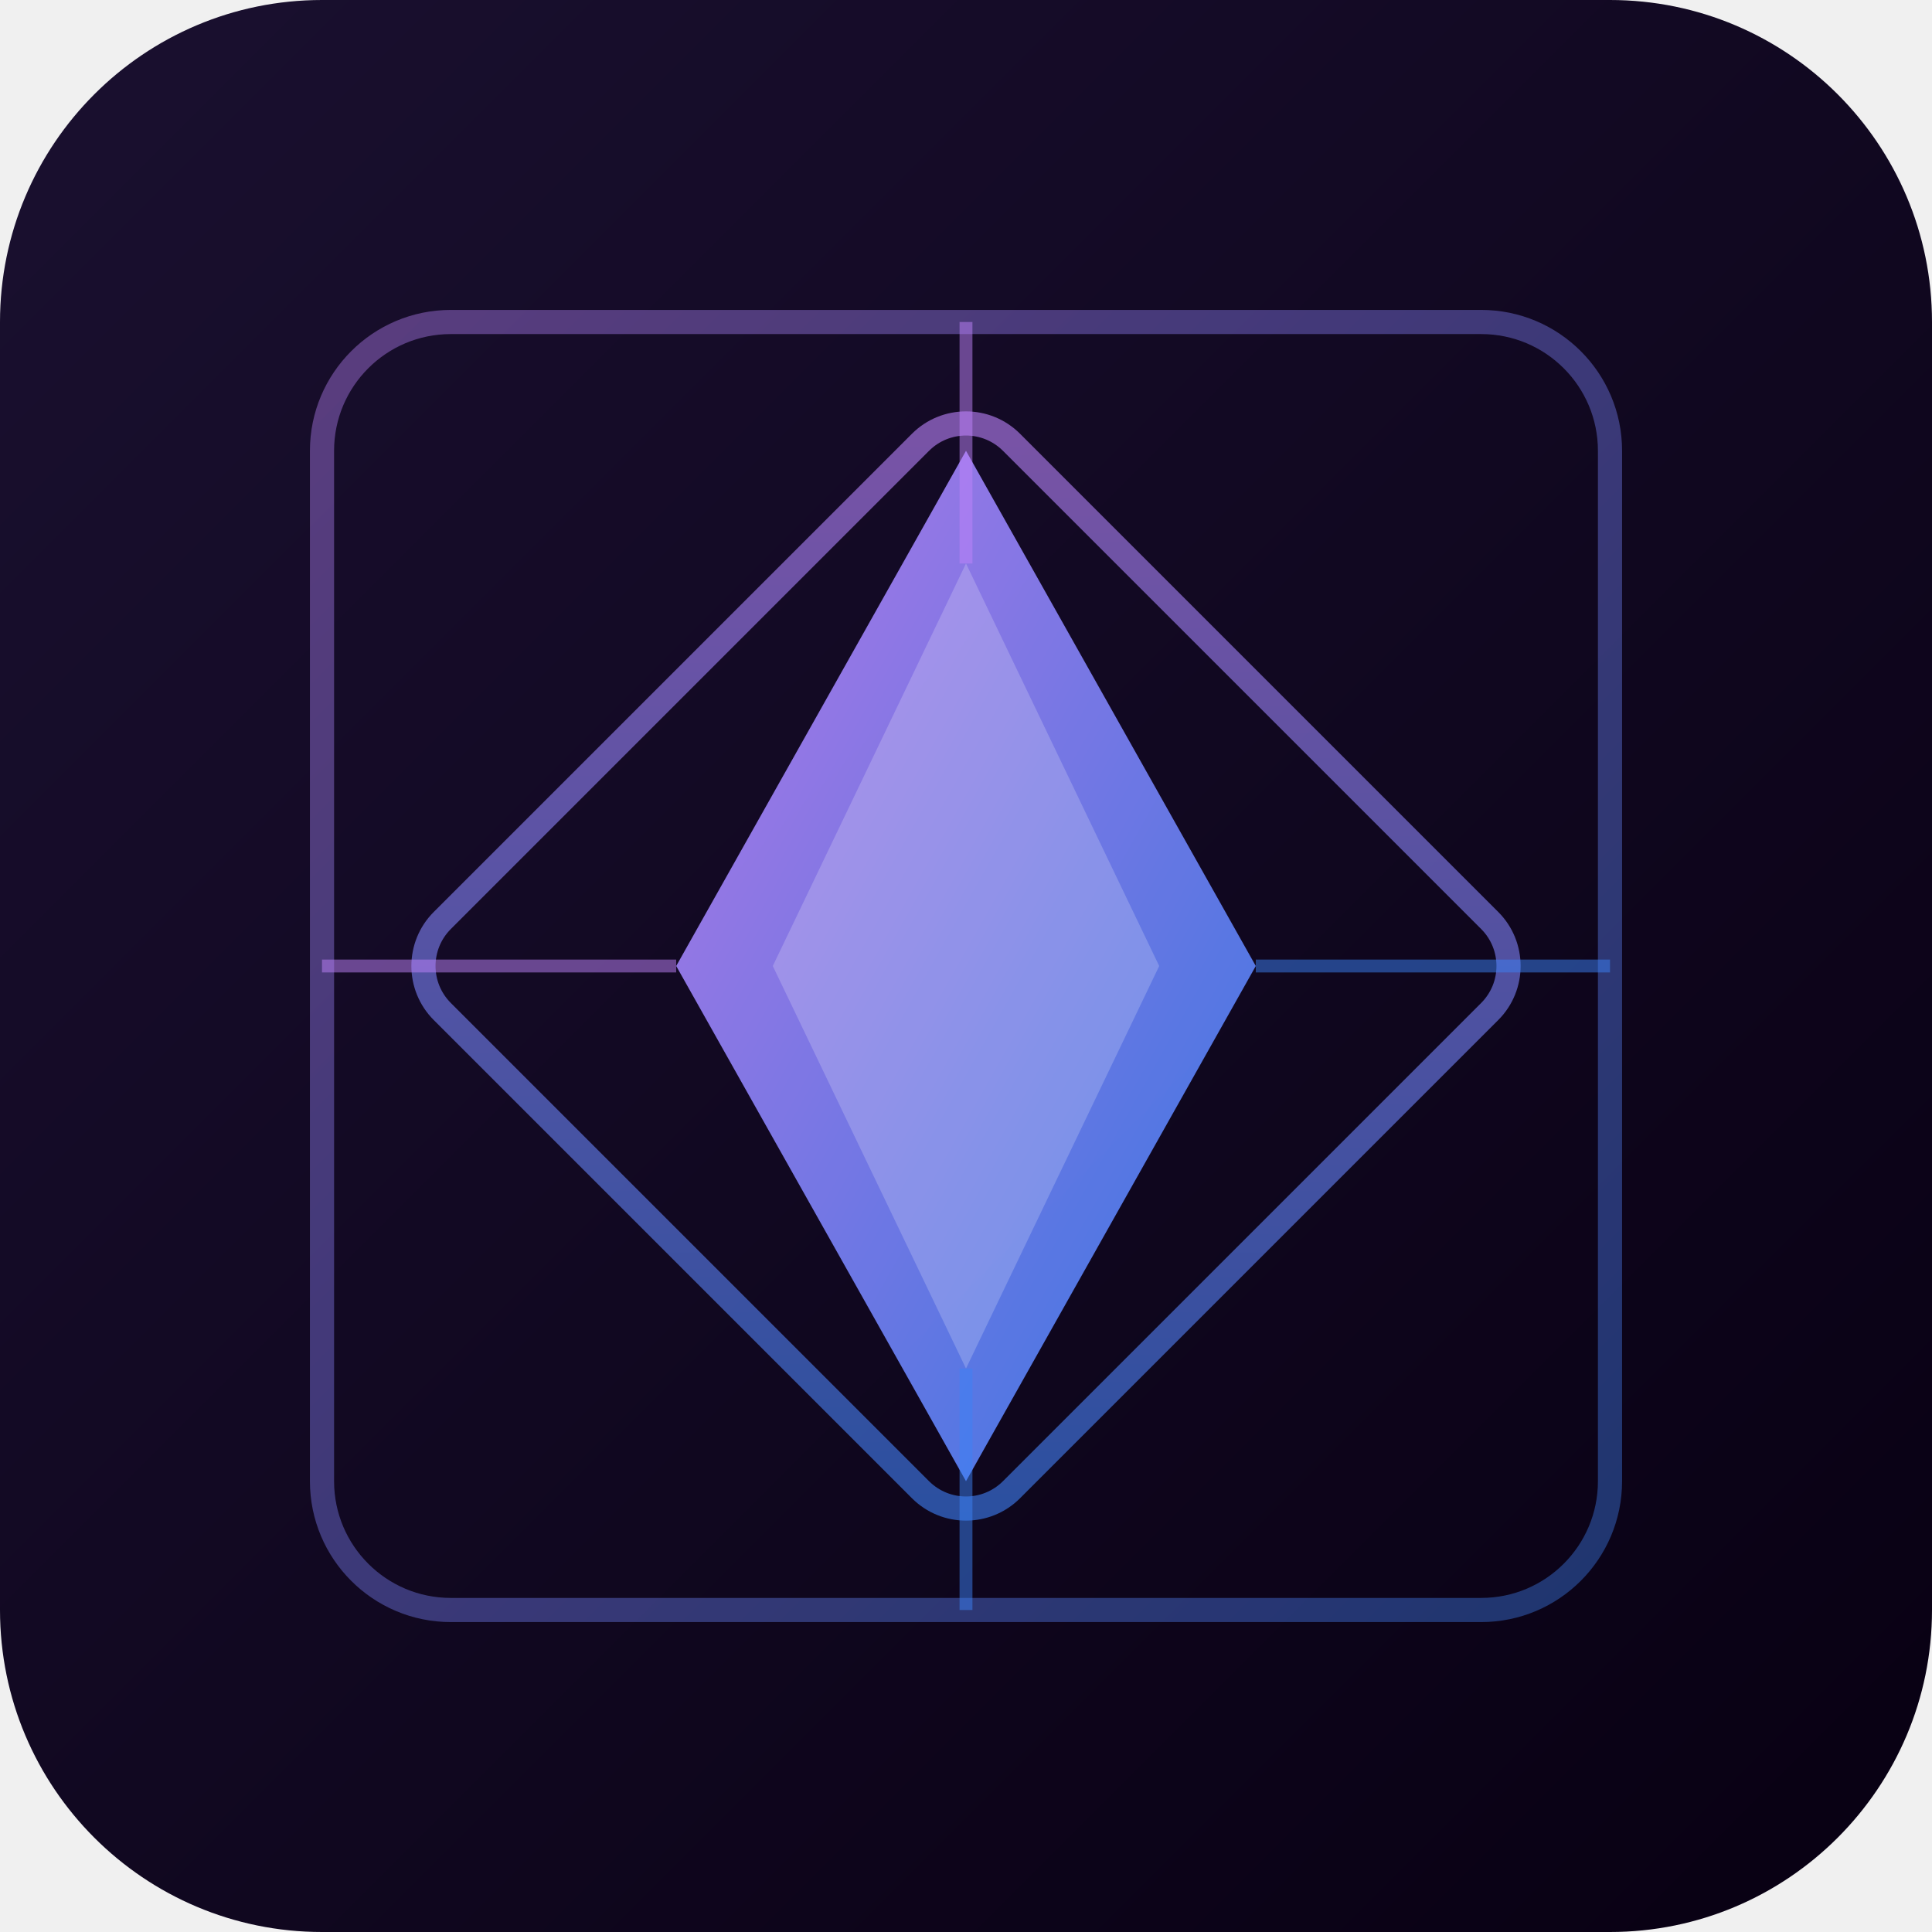
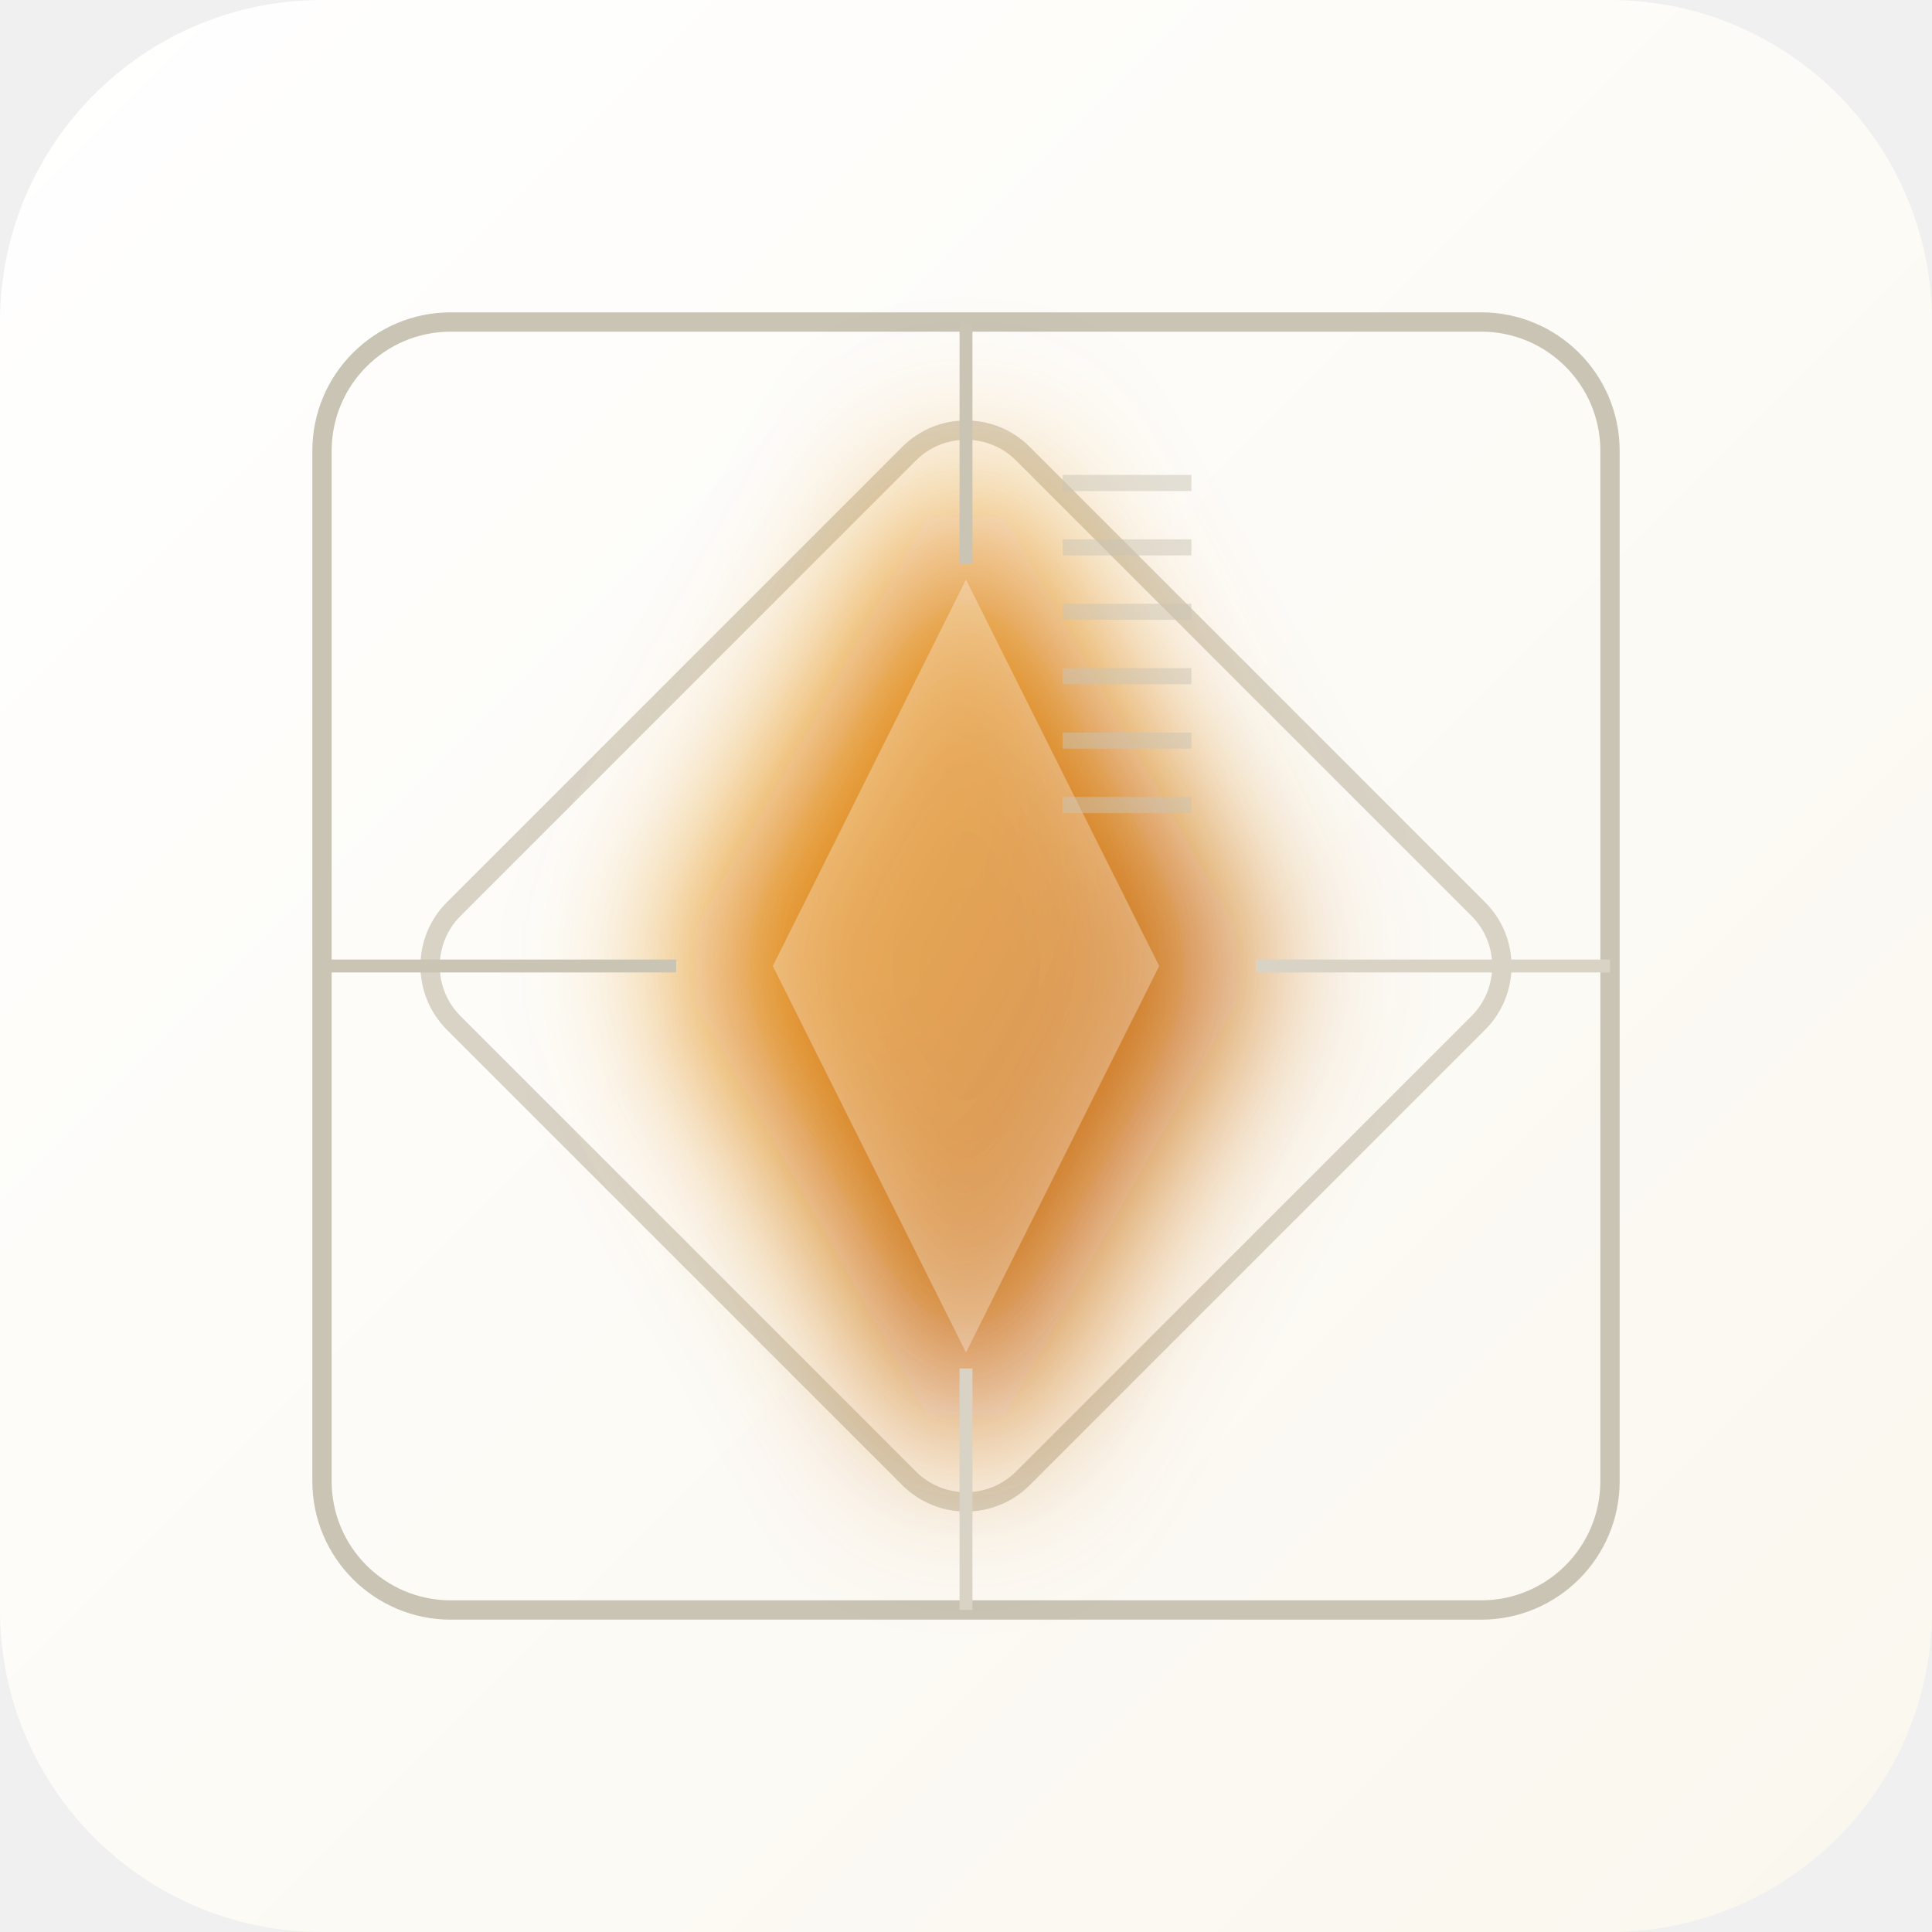
<svg xmlns="http://www.w3.org/2000/svg" width="120" height="120" viewBox="0 0 120 120">
  <defs>
    <linearGradient id="pg" x1="0%" y1="0%" x2="100%" y2="100%">
-       <stop offset="0%" stop-color="#c084fc" />
-       <stop offset="100%" stop-color="#3b82f6" />
+       <stop offset="0%" stop-color="#f59e0b" />
+       <stop offset="100%" stop-color="#b45309" />
    </linearGradient>
    <linearGradient id="sg" x1="0%" y1="0%" x2="100%" y2="100%">
-       <stop offset="0%" stop-color="#1a1030" />
-       <stop offset="100%" stop-color="#080012" />
+       <stop offset="0%" stop-color="#ffffff" />
+       <stop offset="100%" stop-color="#faf7ee" />
    </linearGradient>
+     <filter id="glow" x="-40%" y="-40%" width="180%" height="180%">
+       <feGaussianBlur in="SourceGraphic" stdDeviation="5" />
+     </filter>
  </defs>
  <rect width="120" height="120" rx="20" fill="url(#sg)" />
-   <rect x="20" y="20" width="80" height="80" rx="8" fill="none" stroke="url(#pg)" stroke-width="1.5" opacity="0.4" />
-   <rect x="35" y="35" width="50" height="50" rx="4" fill="none" stroke="url(#pg)" stroke-width="1.5" opacity="0.6" transform="rotate(45 60 60)" />
-   <polygon points="60,28 78,60 60,92 42,60" fill="url(#pg)" opacity="0.9" />
-   <polygon points="60,35 72,60 60,85 48,60" fill="#ffffff" opacity="0.2" />
-   <line x1="20" y1="60" x2="42" y2="60" stroke="#c084fc" stroke-width="0.8" opacity="0.5" />
-   <line x1="78" y1="60" x2="100" y2="60" stroke="#3b82f6" stroke-width="0.8" opacity="0.5" />
-   <line x1="60" y1="20" x2="60" y2="35" stroke="#c084fc" stroke-width="0.8" opacity="0.5" />
-   <line x1="60" y1="85" x2="60" y2="100" stroke="#3b82f6" stroke-width="0.8" opacity="0.5" />
+   <rect x="20" y="20" width="80" height="80" rx="8" fill="none" stroke="#c9c4b4" stroke-width="1.2" />
+   <rect x="35" y="35" width="50" height="50" rx="5" fill="none" stroke="#d8d3c5" stroke-width="1.2" transform="rotate(45 60 60)" />
+   <polygon points="60,28 78,60 60,92 42,60" fill="url(#pg)" filter="url(#glow)" />
+   <polygon points="60,36 72,60 60,84 48,60" fill="#ffffff" opacity="0.3" />
+   <g stroke="#c9c4b4" stroke-width="1" opacity="0.5">
+     <line x1="66" y1="30" x2="74" y2="30" />
+     <line x1="66" y1="34" x2="74" y2="34" />
+     <line x1="66" y1="38" x2="74" y2="38" />
+     <line x1="66" y1="42" x2="74" y2="42" />
+     <line x1="66" y1="46" x2="74" y2="46" />
+     <line x1="66" y1="50" x2="74" y2="50" />
+   </g>
+   <line x1="20" y1="60" x2="42" y2="60" stroke="#c9c4b4" stroke-width="0.8" />
+   <line x1="78" y1="60" x2="100" y2="60" stroke="#d8d3c5" stroke-width="0.8" />
+   <line x1="60" y1="20" x2="60" y2="35" stroke="#c9c4b4" stroke-width="0.8" />
+   <line x1="60" y1="85" x2="60" y2="100" stroke="#d8d3c5" stroke-width="0.8" />
</svg>
